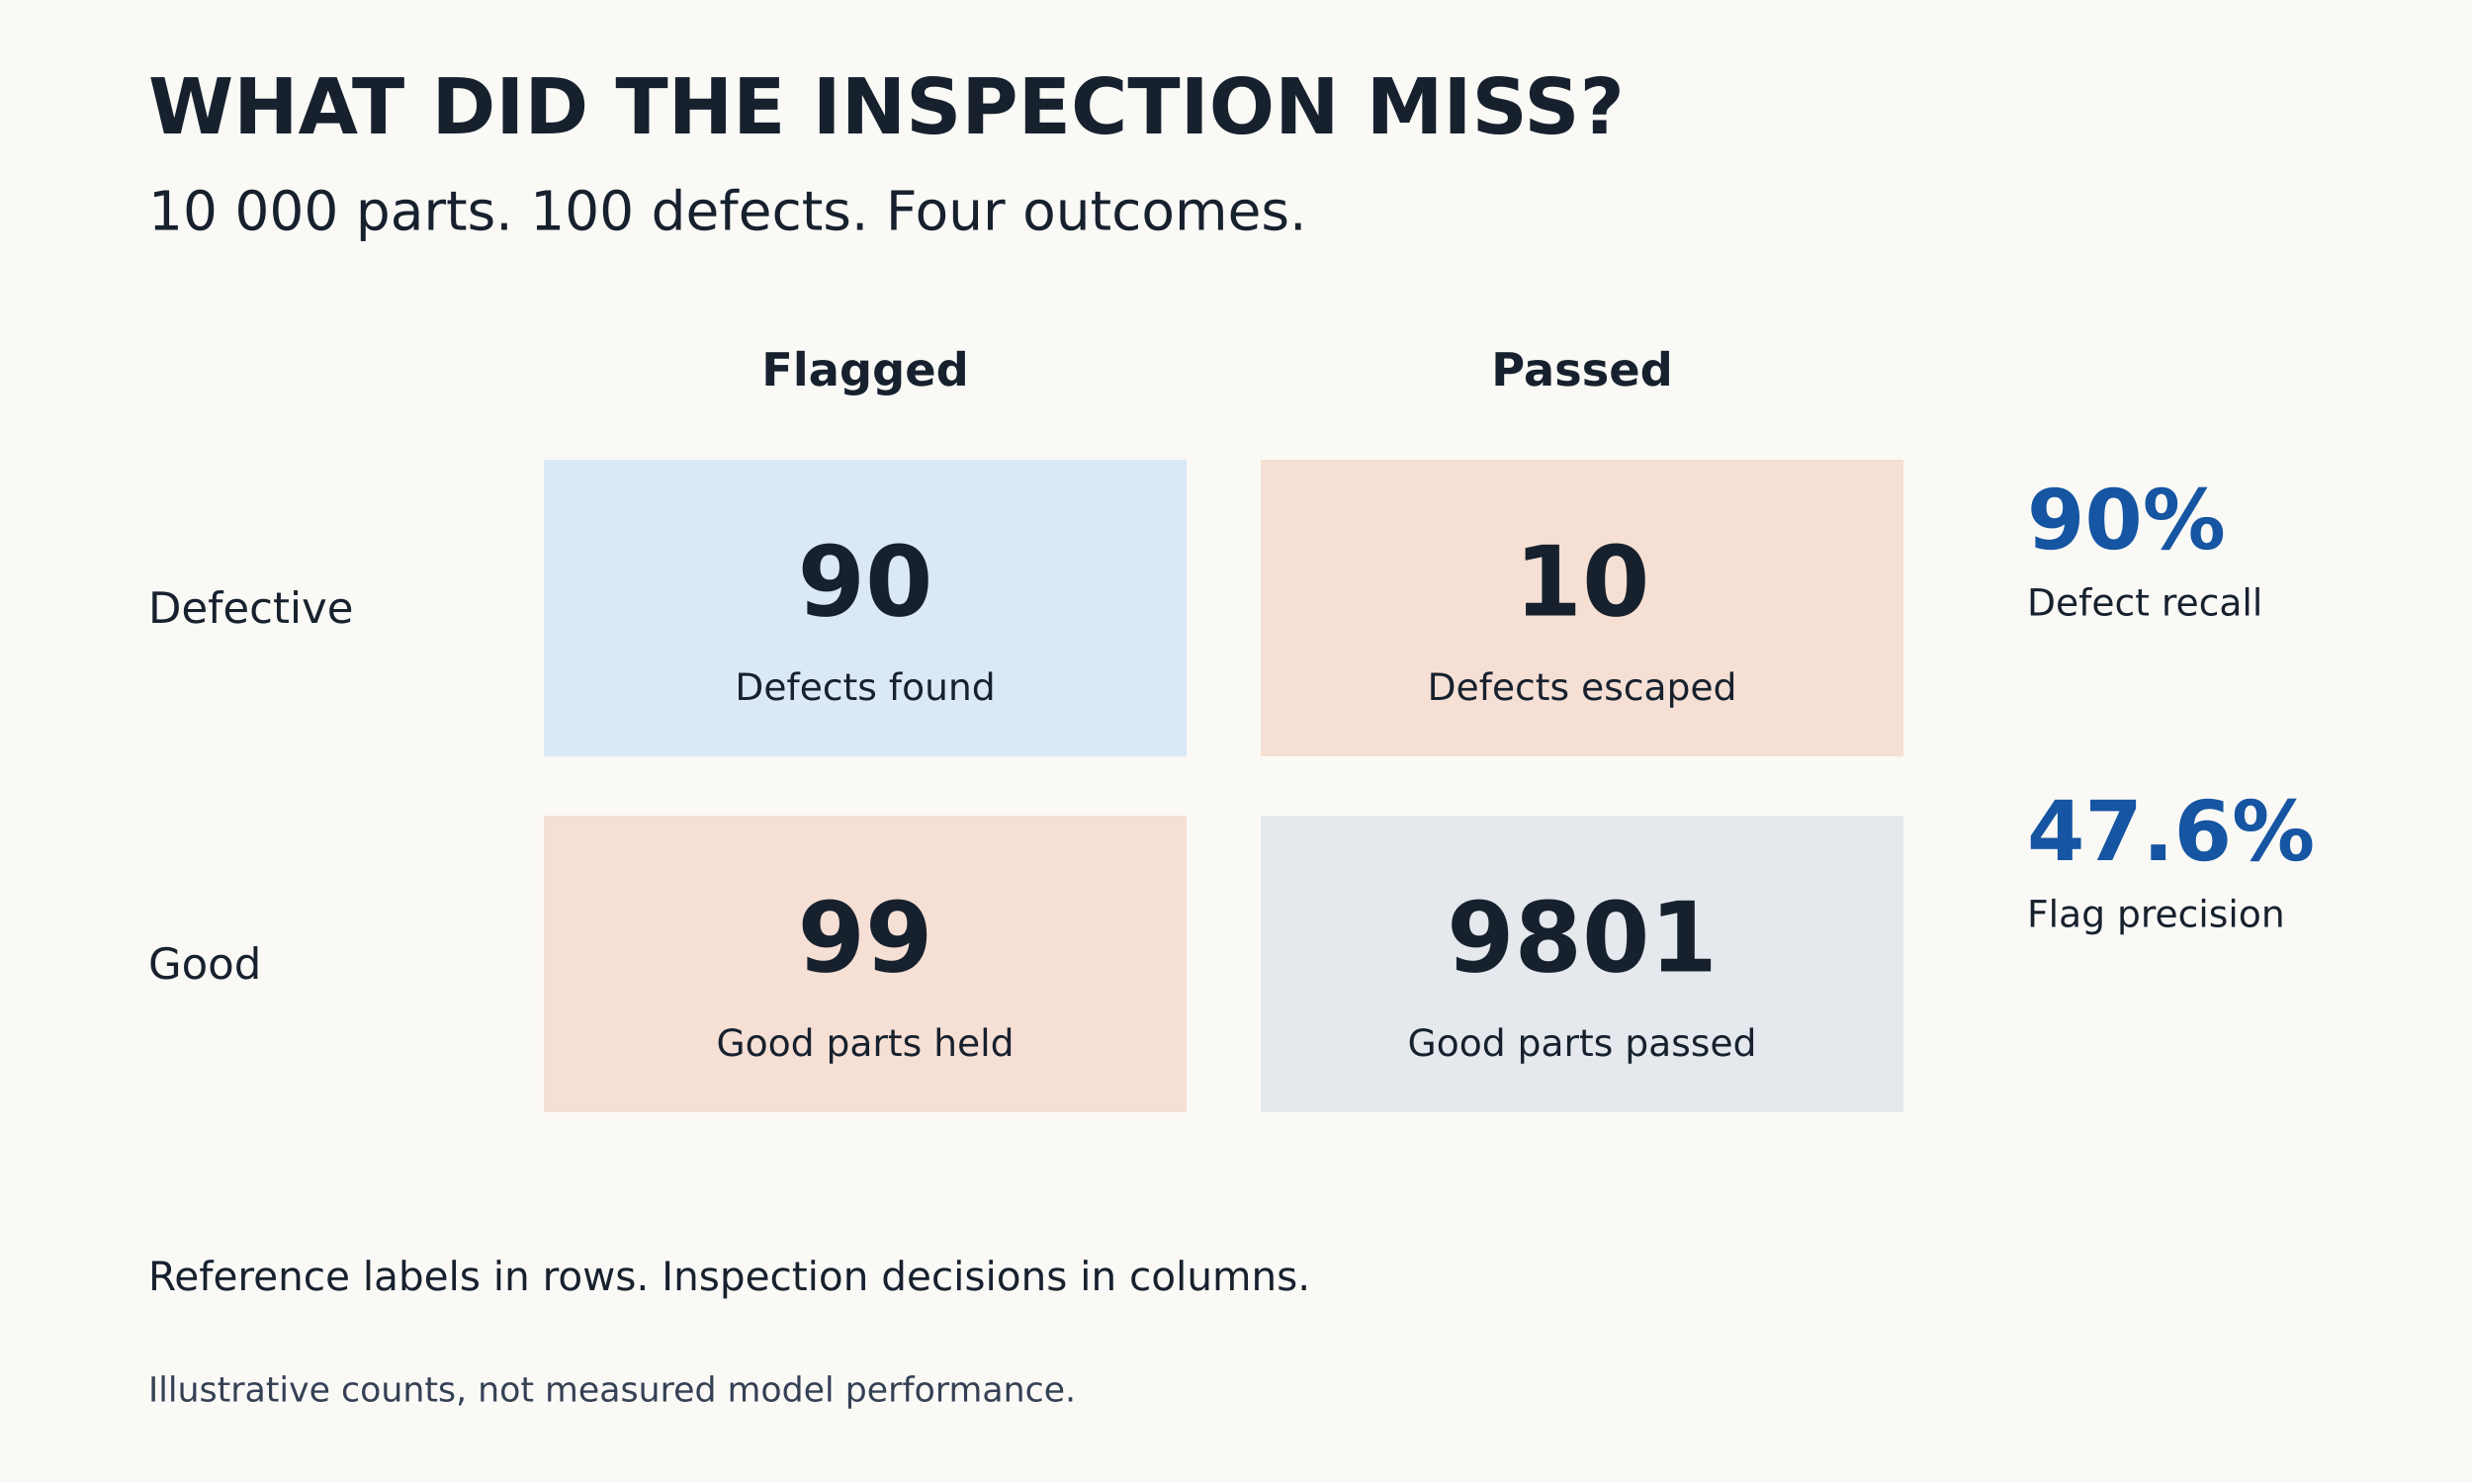
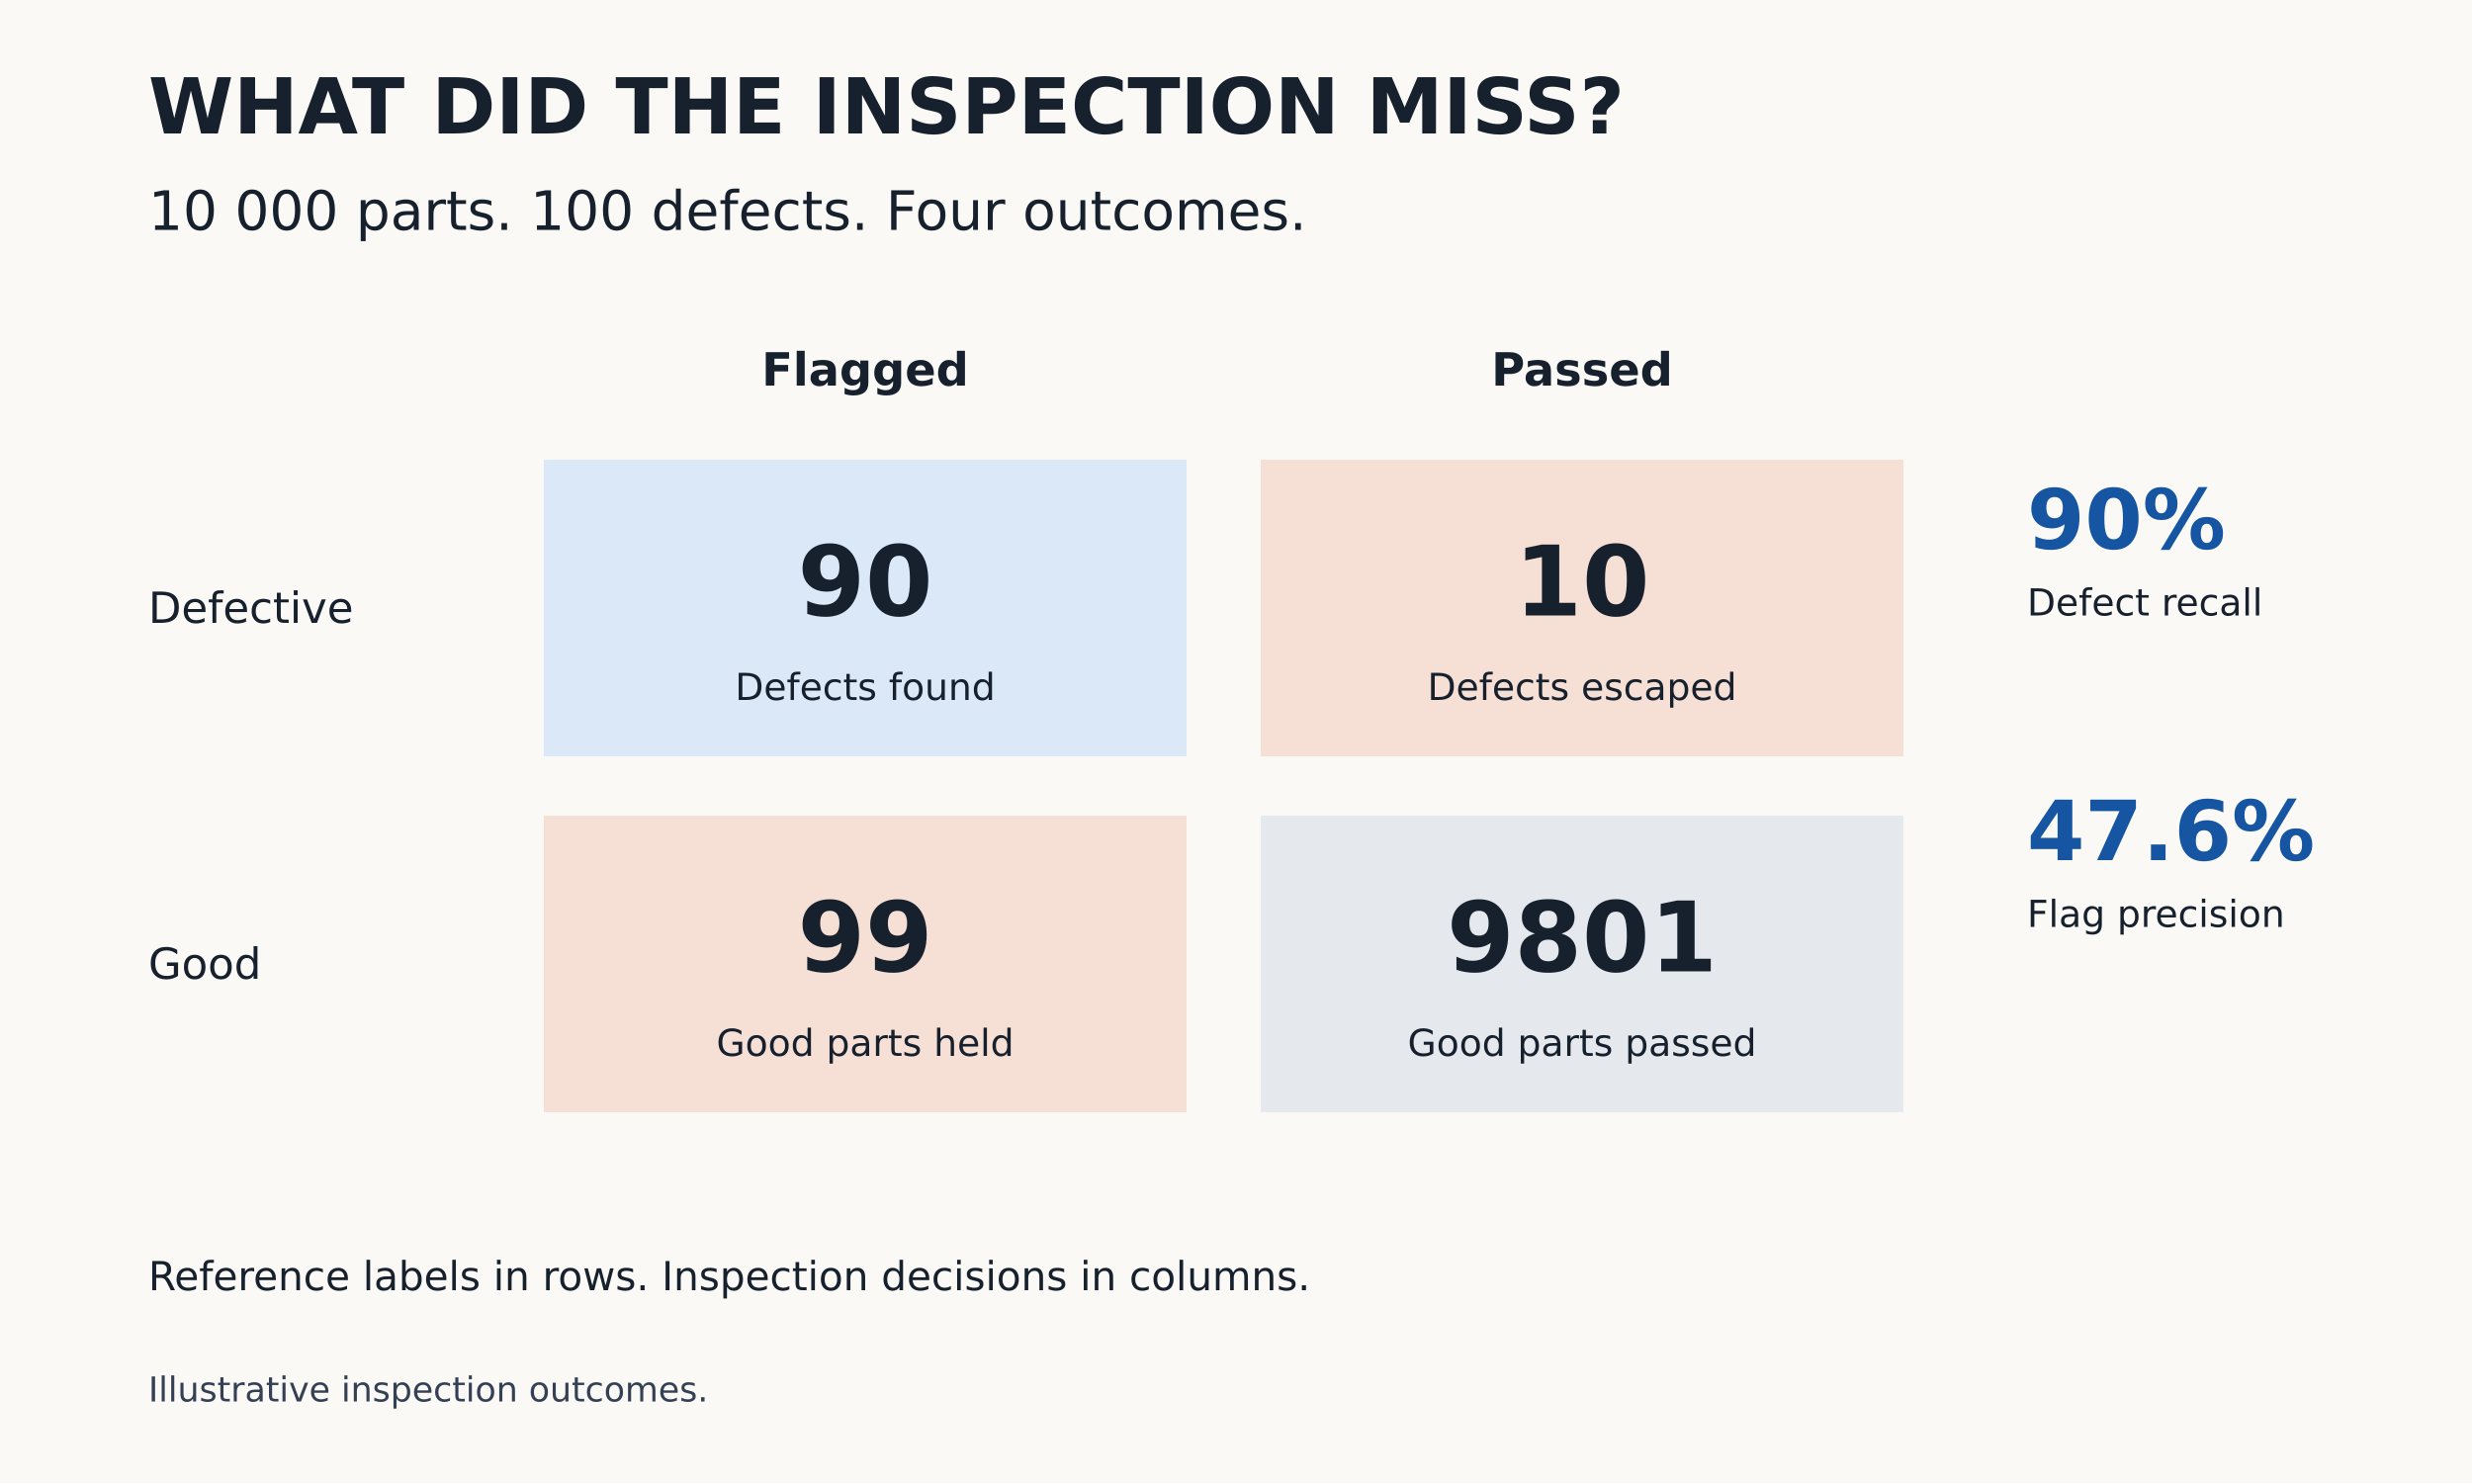
<svg xmlns="http://www.w3.org/2000/svg" width="864pt" height="518.4pt" viewBox="0 0 864 518.4" version="1.1">
  <defs>
    <style type="text/css">*{stroke-linejoin: round; stroke-linecap: butt}</style>
  </defs>
  <g id="figure_1">
    <g id="patch_1">
      <path d="M 0 518.4  L 864 518.4  L 864 0  L 0 0  z " style="fill: #faf9f6" />
    </g>
    <g id="patch_2">
      <path d="M 190.08 264.384  L 414.72 264.384  L 414.72 160.704  L 190.08 160.704  z " style="fill: #dbe8f7" />
    </g>
    <g id="patch_3">
      <path d="M 440.64 264.384  L 665.28 264.384  L 665.28 160.704  L 440.64 160.704  z " style="fill: #f6dfd4" />
    </g>
    <g id="patch_4">
      <path d="M 190.08 388.8  L 414.72 388.8  L 414.72 285.12  L 190.08 285.12  z " style="fill: #f6dfd4" />
    </g>
    <g id="patch_5">
      <path d="M 440.64 388.8  L 665.28 388.8  L 665.28 285.12  L 440.64 285.12  z " style="fill: #e5e9ee" />
    </g>
    <g id="text_1">
      <text style="font-weight: 700; font-size: 27px; font-family: 'DejaVu Sans'; text-anchor: start; fill: #17212e" x="51.84" y="46.656" transform="rotate(-0 51.84 46.656)">WHAT DID THE INSPECTION MISS?</text>
    </g>
    <g id="text_2">
      <text style="font-size: 19px; font-family: 'DejaVu Sans'; text-anchor: start; fill: #17212e" x="51.84" y="80.352" transform="rotate(-0 51.84 80.352)">10 000 parts. 100 defects. Four outcomes.</text>
    </g>
    <g id="text_3">
      <text style="font-weight: 700; font-size: 16px; font-family: 'DejaVu Sans'; text-anchor: middle; fill: #17212e" x="302.4" y="134.784" transform="rotate(-0 302.4 134.784)">Flagged</text>
    </g>
    <g id="text_4">
      <text style="font-weight: 700; font-size: 16px; font-family: 'DejaVu Sans'; text-anchor: middle; fill: #17212e" x="552.96" y="134.784" transform="rotate(-0 552.96 134.784)">Passed</text>
    </g>
    <g id="text_5">
      <text style="font-weight: 700; font-size: 34px; font-family: 'DejaVu Sans'; text-anchor: middle; fill: #17212e" x="302.4" y="215.136" transform="rotate(-0 302.4 215.136)">90</text>
    </g>
    <g id="text_6">
      <text style="font-size: 13px; font-family: 'DejaVu Sans'; text-anchor: middle; fill: #17212e" x="302.4" y="244.685" transform="rotate(-0 302.4 244.6848)">Defects found</text>
    </g>
    <g id="text_7">
      <text style="font-weight: 700; font-size: 34px; font-family: 'DejaVu Sans'; text-anchor: middle; fill: #17212e" x="552.96" y="215.136" transform="rotate(-0 552.96 215.136)">10</text>
    </g>
    <g id="text_8">
      <text style="font-size: 13px; font-family: 'DejaVu Sans'; text-anchor: middle; fill: #17212e" x="552.96" y="244.685" transform="rotate(-0 552.96 244.6848)">Defects escaped</text>
    </g>
    <g id="text_9">
      <text style="font-weight: 700; font-size: 34px; font-family: 'DejaVu Sans'; text-anchor: middle; fill: #17212e" x="302.4" y="339.552" transform="rotate(-0 302.4 339.552)">99</text>
    </g>
    <g id="text_10">
      <text style="font-size: 13px; font-family: 'DejaVu Sans'; text-anchor: middle; fill: #17212e" x="302.4" y="369.101" transform="rotate(-0 302.4 369.1008)">Good parts held</text>
    </g>
    <g id="text_11">
      <text style="font-weight: 700; font-size: 34px; font-family: 'DejaVu Sans'; text-anchor: middle; fill: #17212e" x="552.96" y="339.552" transform="rotate(-0 552.96 339.552)">9801</text>
    </g>
    <g id="text_12">
      <text style="font-size: 13px; font-family: 'DejaVu Sans'; text-anchor: middle; fill: #17212e" x="552.96" y="369.101" transform="rotate(-0 552.96 369.1008)">Good parts passed</text>
    </g>
    <g id="text_13">
      <text style="font-size: 15px; font-family: 'DejaVu Sans'; text-anchor: start; fill: #17212e" x="51.84" y="217.728" transform="rotate(-0 51.84 217.728)">Defective</text>
    </g>
    <g id="text_14">
      <text style="font-size: 15px; font-family: 'DejaVu Sans'; text-anchor: start; fill: #17212e" x="51.84" y="342.144" transform="rotate(-0 51.84 342.144)">Good</text>
    </g>
    <g id="text_15">
      <text style="font-weight: 700; font-size: 29px; font-family: 'DejaVu Sans'; text-anchor: start; fill: #1555a2" x="708.48" y="191.808" transform="rotate(-0 708.48 191.808)">90%</text>
    </g>
    <g id="text_16">
      <text style="font-size: 13px; font-family: 'DejaVu Sans'; text-anchor: start; fill: #17212e" x="708.48" y="215.136" transform="rotate(-0 708.48 215.136)">Defect recall</text>
    </g>
    <g id="text_17">
      <text style="font-weight: 700; font-size: 29px; font-family: 'DejaVu Sans'; text-anchor: start; fill: #1555a2" x="708.48" y="300.672" transform="rotate(-0 708.48 300.672)">47.6%</text>
    </g>
    <g id="text_18">
      <text style="font-size: 13px; font-family: 'DejaVu Sans'; text-anchor: start; fill: #17212e" x="708.48" y="324" transform="rotate(-0 708.48 324)">Flag precision</text>
    </g>
    <g id="text_19">
      <text style="font-size: 14px; font-family: 'DejaVu Sans'; text-anchor: start; fill: #17212e" x="51.84" y="451.008" transform="rotate(-0 51.84 451.008)">Reference labels in rows. Inspection decisions in columns.</text>
    </g>
    <g id="text_20">
-       <text style="font-size: 12px; font-family: 'DejaVu Sans'; text-anchor: start; fill: #344054" x="51.84" y="489.888" transform="rotate(-0 51.84 489.888)">Illustrative counts, not measured model performance.</text>
+       <text style="font-size: 12px; font-family: 'DejaVu Sans'; text-anchor: start; fill: #344054" x="51.84" y="489.888" transform="rotate(-0 51.84 489.888)">Illustrative inspection outcomes.</text>
    </g>
  </g>
</svg>
